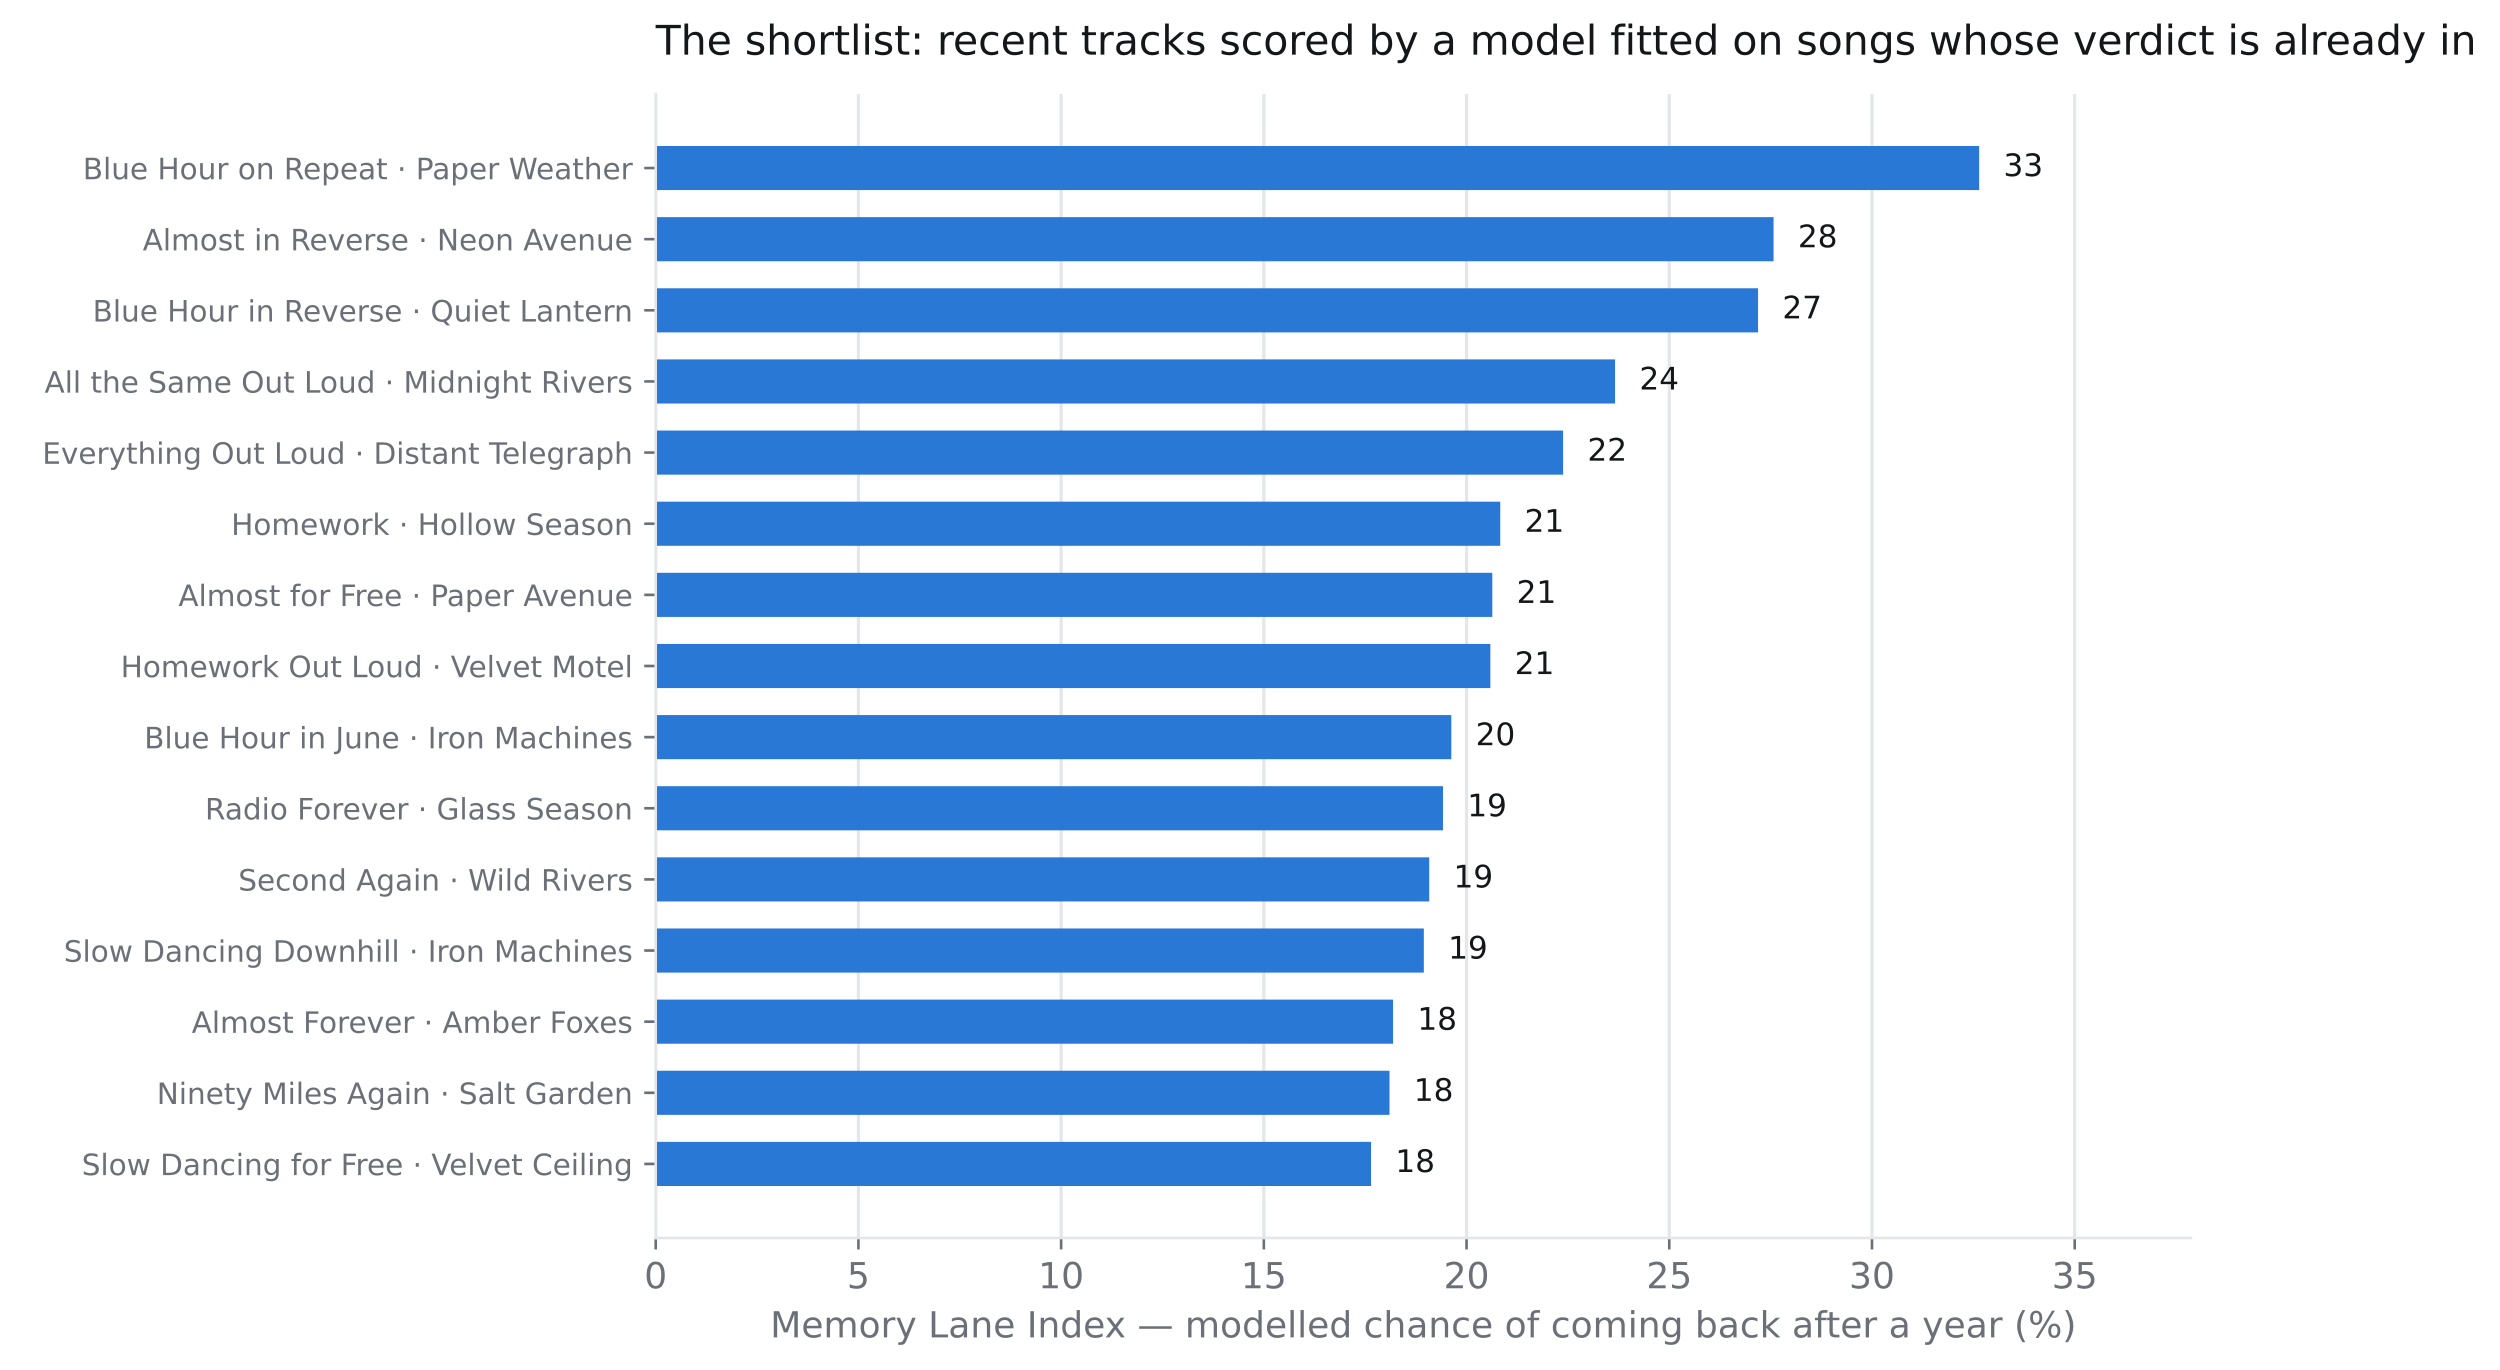
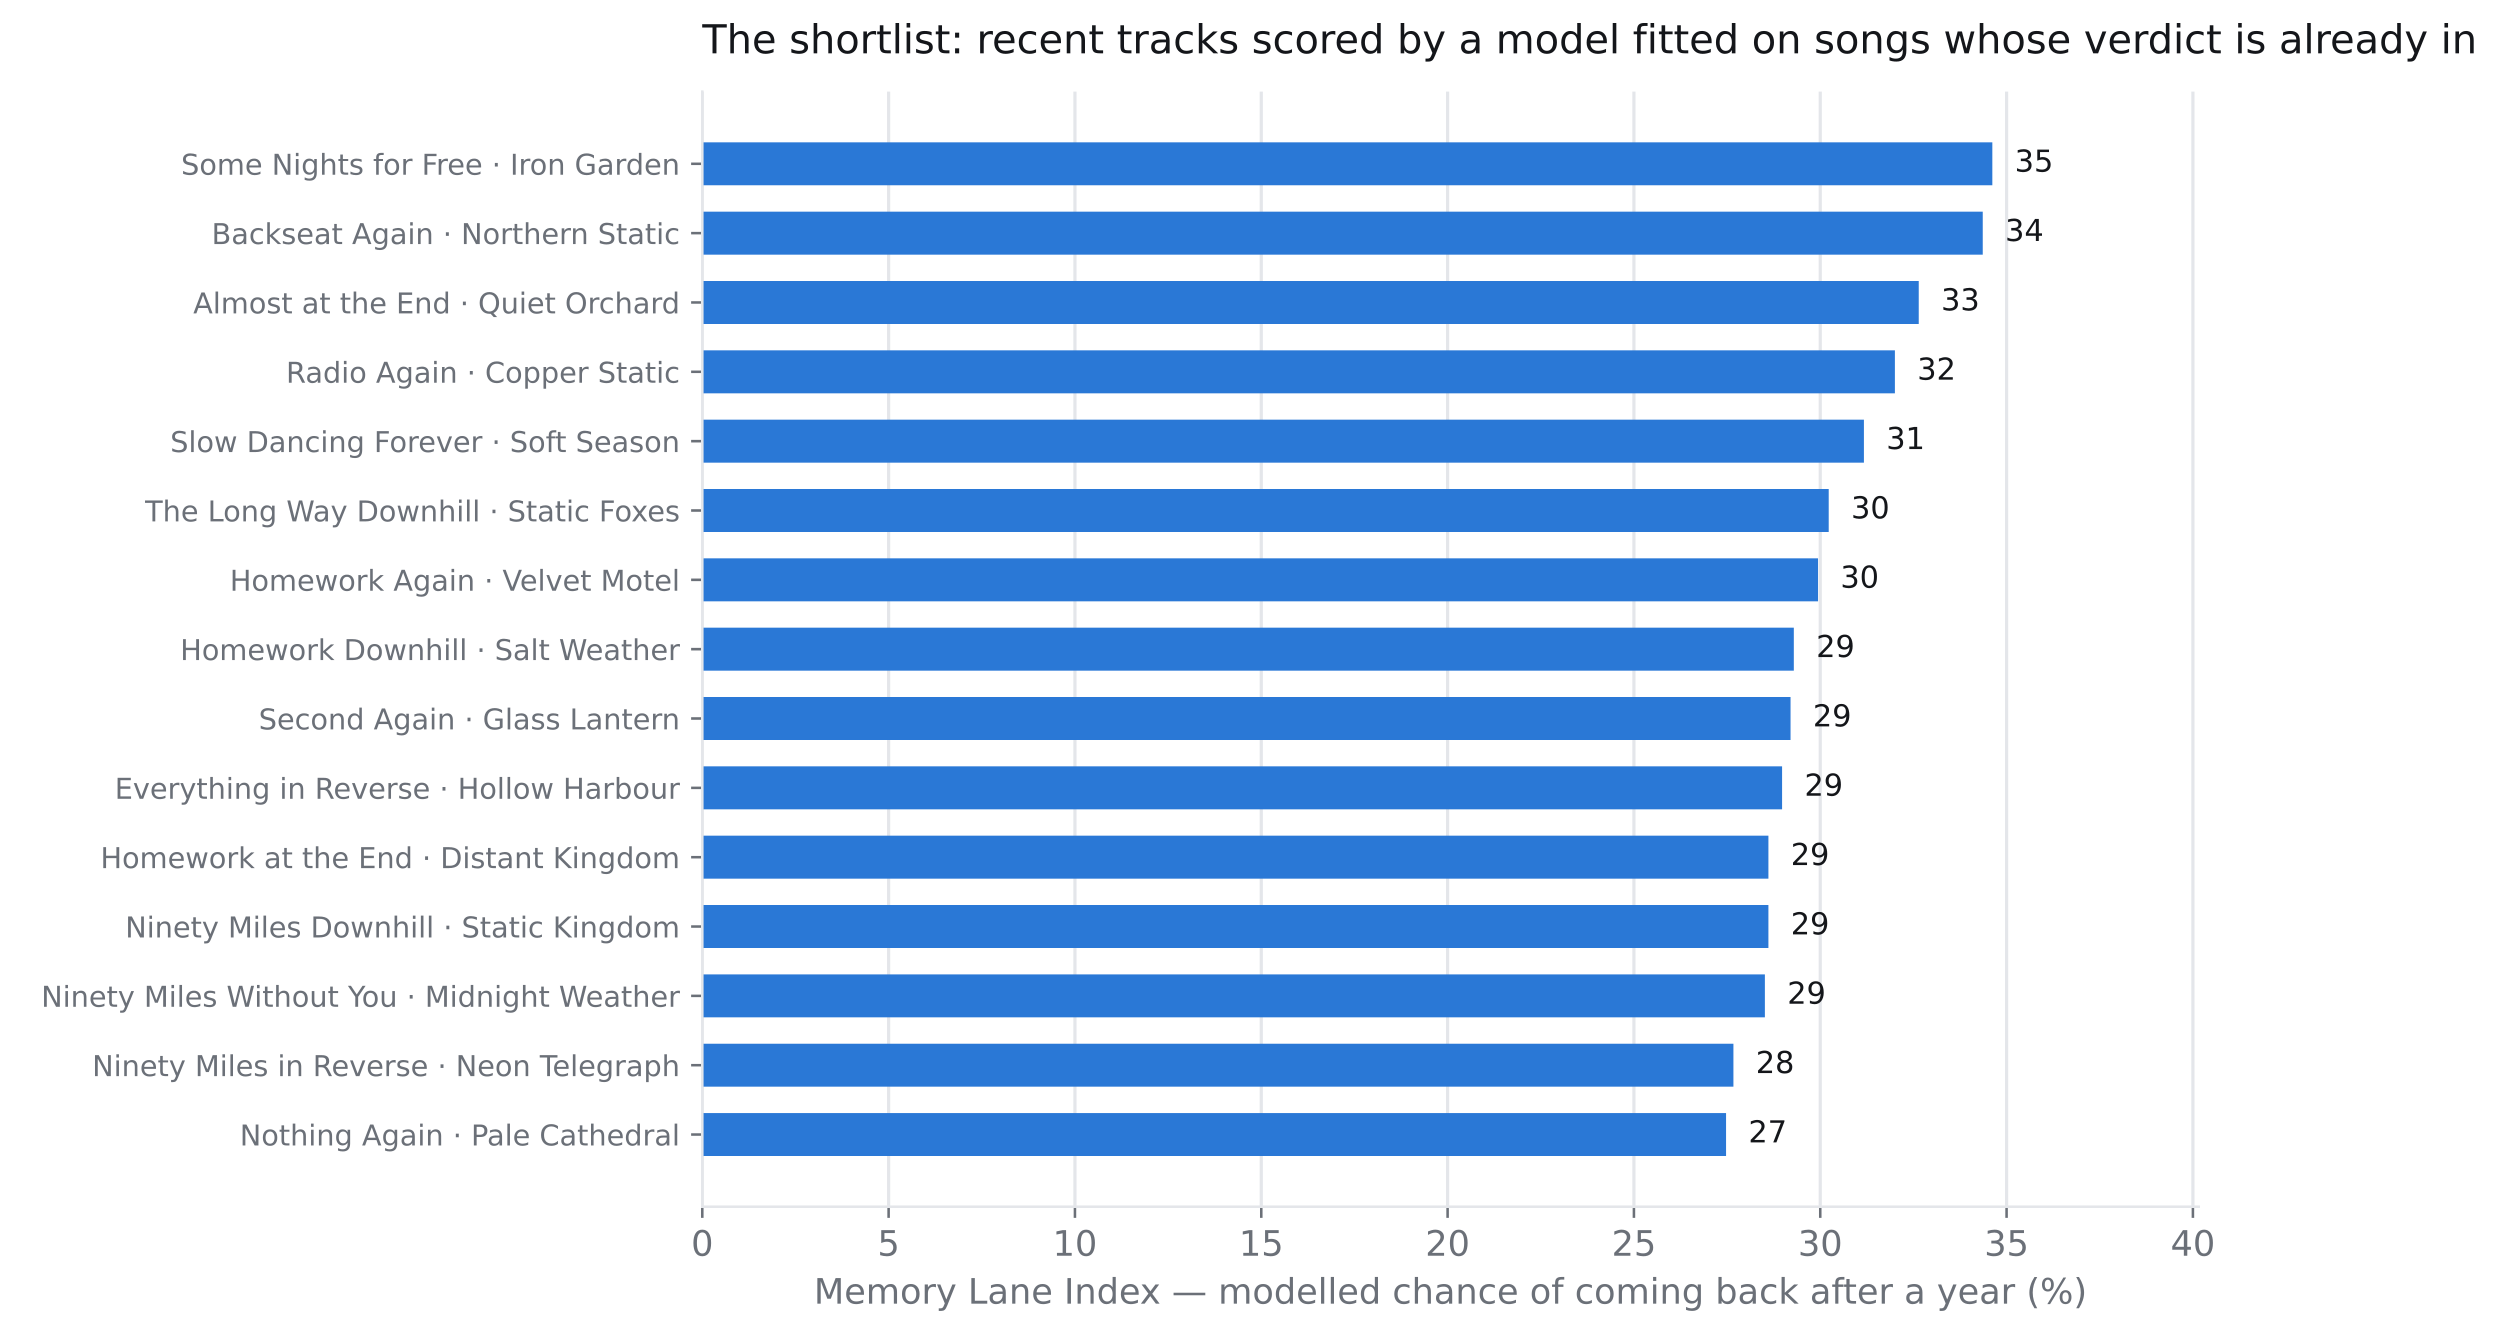
- <svg xmlns="http://www.w3.org/2000/svg" xmlns:xlink="http://www.w3.org/1999/xlink" width="763.274pt" height="418.171pt" viewBox="0 0 763.274 418.171" version="1.1">
+ <svg xmlns="http://www.w3.org/2000/svg" xmlns:xlink="http://www.w3.org/1999/xlink" width="783.053pt" height="418.171pt" viewBox="0 0 783.053 418.171" version="1.1">
  <defs>
    <style type="text/css">*{stroke-linejoin: round; stroke-linecap: butt}</style>
  </defs>
  <g id="figure_1">
    <g id="patch_1">
-       <path d="M -0 418.171  L 763.274 418.171  L 763.274 0  L -0 0  L -0 418.171  z " style="fill: none" />
+       <path d="M 0 418.171  L 783.053 418.171  L 783.053 0  L 0 0  L 0 418.171  z " style="fill: none" />
    </g>
    <g id="axes_1">
      <g id="patch_2">
-         <path d="M 200.193 377.97  L 668.913 377.97  L 668.913 28.698  L 200.193 28.698  L 200.193 377.97  z " style="fill: none" />
+         <path d="M 219.972 377.97  L 688.692 377.97  L 688.692 28.698  L 219.972 28.698  L 219.972 377.97  z " style="fill: none" />
      </g>
      <g id="matplotlib.axis_1">
        <g id="xtick_1">
          <g id="line2d_1">
-             <path d="M 200.193 377.97  L 200.193 28.698  " clip-path="url(#pf7861ba5e3)" style="fill: none; stroke: #e4e6ea; stroke-linecap: square" />
+             <path d="M 219.972 377.97  L 219.972 28.698  " clip-path="url(#pb8710b0462)" style="fill: none; stroke: #e4e6ea; stroke-linecap: square" />
          </g>
          <g id="line2d_2">
            <defs>
              <path id="m1d3ef57451" d="M 0 0  L 0 3.5  " style="stroke: #6b7078; stroke-width: 0.8" />
            </defs>
            <g>
-               <use xlink:href="#m1d3ef57451" x="200.193" y="377.97" style="fill: #6b7078; stroke: #6b7078; stroke-width: 0.8" />
+               <use xlink:href="#m1d3ef57451" x="219.972" y="377.97" style="fill: #6b7078; stroke: #6b7078; stroke-width: 0.8" />
            </g>
          </g>
          <g id="text_1">
-             <text style="font-size: 11px; font-family: 'DejaVu Sans'; text-anchor: middle; fill: #6b7078" x="200.193" y="393.327" transform="rotate(-0 200.1934 393.3275)">0</text>
+             <text style="font-size: 11px; font-family: 'DejaVu Sans'; text-anchor: middle; fill: #6b7078" x="219.972" y="393.327" transform="rotate(-0 219.9723 393.3275)">0</text>
          </g>
        </g>
        <g id="xtick_2">
          <g id="line2d_3">
-             <path d="M 262.083 377.97  L 262.083 28.698  " clip-path="url(#pf7861ba5e3)" style="fill: none; stroke: #e4e6ea; stroke-linecap: square" />
+             <path d="M 278.334 377.97  L 278.334 28.698  " clip-path="url(#pb8710b0462)" style="fill: none; stroke: #e4e6ea; stroke-linecap: square" />
          </g>
          <g id="line2d_4">
            <g>
-               <use xlink:href="#m1d3ef57451" x="262.083" y="377.97" style="fill: #6b7078; stroke: #6b7078; stroke-width: 0.8" />
+               <use xlink:href="#m1d3ef57451" x="278.334" y="377.97" style="fill: #6b7078; stroke: #6b7078; stroke-width: 0.8" />
            </g>
          </g>
          <g id="text_2">
-             <text style="font-size: 11px; font-family: 'DejaVu Sans'; text-anchor: middle; fill: #6b7078" x="262.083" y="393.327" transform="rotate(-0 262.0833 393.3275)">5</text>
+             <text style="font-size: 11px; font-family: 'DejaVu Sans'; text-anchor: middle; fill: #6b7078" x="278.334" y="393.327" transform="rotate(-0 278.3339 393.3275)">5</text>
          </g>
        </g>
        <g id="xtick_3">
          <g id="line2d_5">
-             <path d="M 323.973 377.97  L 323.973 28.698  " clip-path="url(#pf7861ba5e3)" style="fill: none; stroke: #e4e6ea; stroke-linecap: square" />
+             <path d="M 336.696 377.97  L 336.696 28.698  " clip-path="url(#pb8710b0462)" style="fill: none; stroke: #e4e6ea; stroke-linecap: square" />
          </g>
          <g id="line2d_6">
            <g>
-               <use xlink:href="#m1d3ef57451" x="323.973" y="377.97" style="fill: #6b7078; stroke: #6b7078; stroke-width: 0.8" />
+               <use xlink:href="#m1d3ef57451" x="336.696" y="377.97" style="fill: #6b7078; stroke: #6b7078; stroke-width: 0.8" />
            </g>
          </g>
          <g id="text_3">
-             <text style="font-size: 11px; font-family: 'DejaVu Sans'; text-anchor: middle; fill: #6b7078" x="323.973" y="393.327" transform="rotate(-0 323.9731 393.3275)">10</text>
+             <text style="font-size: 11px; font-family: 'DejaVu Sans'; text-anchor: middle; fill: #6b7078" x="336.696" y="393.327" transform="rotate(-0 336.6955 393.3275)">10</text>
          </g>
        </g>
        <g id="xtick_4">
          <g id="line2d_7">
-             <path d="M 385.863 377.97  L 385.863 28.698  " clip-path="url(#pf7861ba5e3)" style="fill: none; stroke: #e4e6ea; stroke-linecap: square" />
+             <path d="M 395.057 377.97  L 395.057 28.698  " clip-path="url(#pb8710b0462)" style="fill: none; stroke: #e4e6ea; stroke-linecap: square" />
          </g>
          <g id="line2d_8">
            <g>
-               <use xlink:href="#m1d3ef57451" x="385.863" y="377.97" style="fill: #6b7078; stroke: #6b7078; stroke-width: 0.8" />
+               <use xlink:href="#m1d3ef57451" x="395.057" y="377.97" style="fill: #6b7078; stroke: #6b7078; stroke-width: 0.8" />
            </g>
          </g>
          <g id="text_4">
-             <text style="font-size: 11px; font-family: 'DejaVu Sans'; text-anchor: middle; fill: #6b7078" x="385.863" y="393.327" transform="rotate(-0 385.8629 393.3275)">15</text>
+             <text style="font-size: 11px; font-family: 'DejaVu Sans'; text-anchor: middle; fill: #6b7078" x="395.057" y="393.327" transform="rotate(-0 395.0571 393.3275)">15</text>
          </g>
        </g>
        <g id="xtick_5">
          <g id="line2d_9">
-             <path d="M 447.753 377.97  L 447.753 28.698  " clip-path="url(#pf7861ba5e3)" style="fill: none; stroke: #e4e6ea; stroke-linecap: square" />
+             <path d="M 453.419 377.97  L 453.419 28.698  " clip-path="url(#pb8710b0462)" style="fill: none; stroke: #e4e6ea; stroke-linecap: square" />
          </g>
          <g id="line2d_10">
            <g>
-               <use xlink:href="#m1d3ef57451" x="447.753" y="377.97" style="fill: #6b7078; stroke: #6b7078; stroke-width: 0.8" />
+               <use xlink:href="#m1d3ef57451" x="453.419" y="377.97" style="fill: #6b7078; stroke: #6b7078; stroke-width: 0.8" />
            </g>
          </g>
          <g id="text_5">
-             <text style="font-size: 11px; font-family: 'DejaVu Sans'; text-anchor: middle; fill: #6b7078" x="447.753" y="393.327" transform="rotate(-0 447.7527 393.3275)">20</text>
+             <text style="font-size: 11px; font-family: 'DejaVu Sans'; text-anchor: middle; fill: #6b7078" x="453.419" y="393.327" transform="rotate(-0 453.4187 393.3275)">20</text>
          </g>
        </g>
        <g id="xtick_6">
          <g id="line2d_11">
-             <path d="M 509.643 377.97  L 509.643 28.698  " clip-path="url(#pf7861ba5e3)" style="fill: none; stroke: #e4e6ea; stroke-linecap: square" />
+             <path d="M 511.78 377.97  L 511.78 28.698  " clip-path="url(#pb8710b0462)" style="fill: none; stroke: #e4e6ea; stroke-linecap: square" />
          </g>
          <g id="line2d_12">
            <g>
-               <use xlink:href="#m1d3ef57451" x="509.643" y="377.97" style="fill: #6b7078; stroke: #6b7078; stroke-width: 0.8" />
+               <use xlink:href="#m1d3ef57451" x="511.78" y="377.97" style="fill: #6b7078; stroke: #6b7078; stroke-width: 0.8" />
            </g>
          </g>
          <g id="text_6">
-             <text style="font-size: 11px; font-family: 'DejaVu Sans'; text-anchor: middle; fill: #6b7078" x="509.643" y="393.327" transform="rotate(-0 509.6426 393.3275)">25</text>
+             <text style="font-size: 11px; font-family: 'DejaVu Sans'; text-anchor: middle; fill: #6b7078" x="511.78" y="393.327" transform="rotate(-0 511.7803 393.3275)">25</text>
          </g>
        </g>
        <g id="xtick_7">
          <g id="line2d_13">
-             <path d="M 571.532 377.97  L 571.532 28.698  " clip-path="url(#pf7861ba5e3)" style="fill: none; stroke: #e4e6ea; stroke-linecap: square" />
+             <path d="M 570.142 377.97  L 570.142 28.698  " clip-path="url(#pb8710b0462)" style="fill: none; stroke: #e4e6ea; stroke-linecap: square" />
          </g>
          <g id="line2d_14">
            <g>
-               <use xlink:href="#m1d3ef57451" x="571.532" y="377.97" style="fill: #6b7078; stroke: #6b7078; stroke-width: 0.8" />
+               <use xlink:href="#m1d3ef57451" x="570.142" y="377.97" style="fill: #6b7078; stroke: #6b7078; stroke-width: 0.8" />
            </g>
          </g>
          <g id="text_7">
-             <text style="font-size: 11px; font-family: 'DejaVu Sans'; text-anchor: middle; fill: #6b7078" x="571.532" y="393.327" transform="rotate(-0 571.5324 393.3275)">30</text>
+             <text style="font-size: 11px; font-family: 'DejaVu Sans'; text-anchor: middle; fill: #6b7078" x="570.142" y="393.327" transform="rotate(-0 570.1419 393.3275)">30</text>
          </g>
        </g>
        <g id="xtick_8">
          <g id="line2d_15">
-             <path d="M 633.422 377.97  L 633.422 28.698  " clip-path="url(#pf7861ba5e3)" style="fill: none; stroke: #e4e6ea; stroke-linecap: square" />
+             <path d="M 628.504 377.97  L 628.504 28.698  " clip-path="url(#pb8710b0462)" style="fill: none; stroke: #e4e6ea; stroke-linecap: square" />
          </g>
          <g id="line2d_16">
            <g>
-               <use xlink:href="#m1d3ef57451" x="633.422" y="377.97" style="fill: #6b7078; stroke: #6b7078; stroke-width: 0.8" />
+               <use xlink:href="#m1d3ef57451" x="628.504" y="377.97" style="fill: #6b7078; stroke: #6b7078; stroke-width: 0.8" />
            </g>
          </g>
          <g id="text_8">
-             <text style="font-size: 11px; font-family: 'DejaVu Sans'; text-anchor: middle; fill: #6b7078" x="633.422" y="393.327" transform="rotate(-0 633.4222 393.3275)">35</text>
-           </g>
-         </g>
-         <g id="text_9">
-           <text style="font-size: 11px; font-family: 'DejaVu Sans'; text-anchor: middle; fill: #6b7078" x="434.553" y="408.328" transform="rotate(-0 434.5534 408.3283)">Memory Lane Index — modelled chance of coming back after a year (%)</text>
+             <text style="font-size: 11px; font-family: 'DejaVu Sans'; text-anchor: middle; fill: #6b7078" x="628.504" y="393.327" transform="rotate(-0 628.5035 393.3275)">35</text>
+           </g>
+         </g>
+         <g id="xtick_9">
+           <g id="line2d_17">
+             <path d="M 686.865 377.97  L 686.865 28.698  " clip-path="url(#pb8710b0462)" style="fill: none; stroke: #e4e6ea; stroke-linecap: square" />
+           </g>
+           <g id="line2d_18">
+             <g>
+               <use xlink:href="#m1d3ef57451" x="686.865" y="377.97" style="fill: #6b7078; stroke: #6b7078; stroke-width: 0.8" />
+             </g>
+           </g>
+           <g id="text_9">
+             <text style="font-size: 11px; font-family: 'DejaVu Sans'; text-anchor: middle; fill: #6b7078" x="686.865" y="393.327" transform="rotate(-0 686.8651 393.3275)">40</text>
+           </g>
+         </g>
+         <g id="text_10">
+           <text style="font-size: 11px; font-family: 'DejaVu Sans'; text-anchor: middle; fill: #6b7078" x="454.332" y="408.328" transform="rotate(-0 454.3323 408.3283)">Memory Lane Index — modelled chance of coming back after a year (%)</text>
        </g>
      </g>
      <g id="matplotlib.axis_2">
        <g id="ytick_1">
-           <g id="line2d_17">
+           <g id="line2d_19">
            <defs>
              <path id="md67586d767" d="M 0 0  L -3.5 0  " style="stroke: #6b7078; stroke-width: 0.8" />
            </defs>
            <g>
-               <use xlink:href="#md67586d767" x="200.193" y="355.361" style="fill: #6b7078; stroke: #6b7078; stroke-width: 0.8" />
-             </g>
-           </g>
-           <g id="text_10">
-             <text style="font-size: 9px; font-family: 'DejaVu Sans'; text-anchor: end; fill: #6b7078" x="193.193" y="358.781" transform="rotate(-0 193.1934 358.7807)">Slow Dancing for Free  ·  Velvet Ceiling</text>
+               <use xlink:href="#md67586d767" x="219.972" y="355.361" style="fill: #6b7078; stroke: #6b7078; stroke-width: 0.8" />
+             </g>
+           </g>
+           <g id="text_11">
+             <text style="font-size: 9px; font-family: 'DejaVu Sans'; text-anchor: end; fill: #6b7078" x="212.972" y="358.781" transform="rotate(-0 212.9723 358.7807)">Nothing Again  ·  Pale Cathedral</text>
          </g>
        </g>
        <g id="ytick_2">
-           <g id="line2d_18">
-             <g>
-               <use xlink:href="#md67586d767" x="200.193" y="333.643" style="fill: #6b7078; stroke: #6b7078; stroke-width: 0.8" />
-             </g>
-           </g>
-           <g id="text_11">
-             <text style="font-size: 9px; font-family: 'DejaVu Sans'; text-anchor: end; fill: #6b7078" x="193.193" y="337.063" transform="rotate(-0 193.1934 337.0625)">Ninety Miles Again  ·  Salt Garden</text>
+           <g id="line2d_20">
+             <g>
+               <use xlink:href="#md67586d767" x="219.972" y="333.643" style="fill: #6b7078; stroke: #6b7078; stroke-width: 0.8" />
+             </g>
+           </g>
+           <g id="text_12">
+             <text style="font-size: 9px; font-family: 'DejaVu Sans'; text-anchor: end; fill: #6b7078" x="212.972" y="337.063" transform="rotate(-0 212.9723 337.0625)">Ninety Miles in Reverse  ·  Neon Telegraph</text>
          </g>
        </g>
        <g id="ytick_3">
-           <g id="line2d_19">
-             <g>
-               <use xlink:href="#md67586d767" x="200.193" y="311.925" style="fill: #6b7078; stroke: #6b7078; stroke-width: 0.8" />
-             </g>
-           </g>
-           <g id="text_12">
-             <text style="font-size: 9px; font-family: 'DejaVu Sans'; text-anchor: end; fill: #6b7078" x="193.193" y="315.344" transform="rotate(-0 193.1934 315.3443)">Almost Forever  ·  Amber Foxes</text>
+           <g id="line2d_21">
+             <g>
+               <use xlink:href="#md67586d767" x="219.972" y="311.925" style="fill: #6b7078; stroke: #6b7078; stroke-width: 0.8" />
+             </g>
+           </g>
+           <g id="text_13">
+             <text style="font-size: 9px; font-family: 'DejaVu Sans'; text-anchor: end; fill: #6b7078" x="212.972" y="315.344" transform="rotate(-0 212.9723 315.3443)">Ninety Miles Without You  ·  Midnight Weather</text>
          </g>
        </g>
        <g id="ytick_4">
-           <g id="line2d_20">
-             <g>
-               <use xlink:href="#md67586d767" x="200.193" y="290.207" style="fill: #6b7078; stroke: #6b7078; stroke-width: 0.8" />
-             </g>
-           </g>
-           <g id="text_13">
-             <text style="font-size: 9px; font-family: 'DejaVu Sans'; text-anchor: end; fill: #6b7078" x="193.193" y="293.626" transform="rotate(-0 193.1934 293.6261)">Slow Dancing Downhill  ·  Iron Machines</text>
+           <g id="line2d_22">
+             <g>
+               <use xlink:href="#md67586d767" x="219.972" y="290.207" style="fill: #6b7078; stroke: #6b7078; stroke-width: 0.8" />
+             </g>
+           </g>
+           <g id="text_14">
+             <text style="font-size: 9px; font-family: 'DejaVu Sans'; text-anchor: end; fill: #6b7078" x="212.972" y="293.626" transform="rotate(-0 212.9723 293.6261)">Ninety Miles Downhill  ·  Static Kingdom</text>
          </g>
        </g>
        <g id="ytick_5">
-           <g id="line2d_21">
-             <g>
-               <use xlink:href="#md67586d767" x="200.193" y="268.489" style="fill: #6b7078; stroke: #6b7078; stroke-width: 0.8" />
-             </g>
-           </g>
-           <g id="text_14">
-             <text style="font-size: 9px; font-family: 'DejaVu Sans'; text-anchor: end; fill: #6b7078" x="193.193" y="271.908" transform="rotate(-0 193.1934 271.9079)">Second Again  ·  Wild Rivers</text>
+           <g id="line2d_23">
+             <g>
+               <use xlink:href="#md67586d767" x="219.972" y="268.489" style="fill: #6b7078; stroke: #6b7078; stroke-width: 0.8" />
+             </g>
+           </g>
+           <g id="text_15">
+             <text style="font-size: 9px; font-family: 'DejaVu Sans'; text-anchor: end; fill: #6b7078" x="212.972" y="271.908" transform="rotate(-0 212.9723 271.9079)">Homework at the End  ·  Distant Kingdom</text>
          </g>
        </g>
        <g id="ytick_6">
-           <g id="line2d_22">
-             <g>
-               <use xlink:href="#md67586d767" x="200.193" y="246.77" style="fill: #6b7078; stroke: #6b7078; stroke-width: 0.8" />
-             </g>
-           </g>
-           <g id="text_15">
-             <text style="font-size: 9px; font-family: 'DejaVu Sans'; text-anchor: end; fill: #6b7078" x="193.193" y="250.19" transform="rotate(-0 193.1934 250.1897)">Radio Forever  ·  Glass Season</text>
+           <g id="line2d_24">
+             <g>
+               <use xlink:href="#md67586d767" x="219.972" y="246.77" style="fill: #6b7078; stroke: #6b7078; stroke-width: 0.8" />
+             </g>
+           </g>
+           <g id="text_16">
+             <text style="font-size: 9px; font-family: 'DejaVu Sans'; text-anchor: end; fill: #6b7078" x="212.972" y="250.19" transform="rotate(-0 212.9723 250.1897)">Everything in Reverse  ·  Hollow Harbour</text>
          </g>
        </g>
        <g id="ytick_7">
-           <g id="line2d_23">
-             <g>
-               <use xlink:href="#md67586d767" x="200.193" y="225.052" style="fill: #6b7078; stroke: #6b7078; stroke-width: 0.8" />
-             </g>
-           </g>
-           <g id="text_16">
-             <text style="font-size: 9px; font-family: 'DejaVu Sans'; text-anchor: end; fill: #6b7078" x="193.193" y="228.472" transform="rotate(-0 193.1934 228.4715)">Blue Hour in June  ·  Iron Machines</text>
+           <g id="line2d_25">
+             <g>
+               <use xlink:href="#md67586d767" x="219.972" y="225.052" style="fill: #6b7078; stroke: #6b7078; stroke-width: 0.8" />
+             </g>
+           </g>
+           <g id="text_17">
+             <text style="font-size: 9px; font-family: 'DejaVu Sans'; text-anchor: end; fill: #6b7078" x="212.972" y="228.472" transform="rotate(-0 212.9723 228.4715)">Second Again  ·  Glass Lantern</text>
          </g>
        </g>
        <g id="ytick_8">
-           <g id="line2d_24">
-             <g>
-               <use xlink:href="#md67586d767" x="200.193" y="203.334" style="fill: #6b7078; stroke: #6b7078; stroke-width: 0.8" />
-             </g>
-           </g>
-           <g id="text_17">
-             <text style="font-size: 9px; font-family: 'DejaVu Sans'; text-anchor: end; fill: #6b7078" x="193.193" y="206.753" transform="rotate(-0 193.1934 206.7533)">Homework Out Loud  ·  Velvet Motel</text>
+           <g id="line2d_26">
+             <g>
+               <use xlink:href="#md67586d767" x="219.972" y="203.334" style="fill: #6b7078; stroke: #6b7078; stroke-width: 0.8" />
+             </g>
+           </g>
+           <g id="text_18">
+             <text style="font-size: 9px; font-family: 'DejaVu Sans'; text-anchor: end; fill: #6b7078" x="212.972" y="206.753" transform="rotate(-0 212.9723 206.7533)">Homework Downhill  ·  Salt Weather</text>
          </g>
        </g>
        <g id="ytick_9">
-           <g id="line2d_25">
-             <g>
-               <use xlink:href="#md67586d767" x="200.193" y="181.616" style="fill: #6b7078; stroke: #6b7078; stroke-width: 0.8" />
-             </g>
-           </g>
-           <g id="text_18">
-             <text style="font-size: 9px; font-family: 'DejaVu Sans'; text-anchor: end; fill: #6b7078" x="193.193" y="185.035" transform="rotate(-0 193.1934 185.0351)">Almost for Free  ·  Paper Avenue</text>
+           <g id="line2d_27">
+             <g>
+               <use xlink:href="#md67586d767" x="219.972" y="181.616" style="fill: #6b7078; stroke: #6b7078; stroke-width: 0.8" />
+             </g>
+           </g>
+           <g id="text_19">
+             <text style="font-size: 9px; font-family: 'DejaVu Sans'; text-anchor: end; fill: #6b7078" x="212.972" y="185.035" transform="rotate(-0 212.9723 185.0351)">Homework Again  ·  Velvet Motel</text>
          </g>
        </g>
        <g id="ytick_10">
-           <g id="line2d_26">
-             <g>
-               <use xlink:href="#md67586d767" x="200.193" y="159.898" style="fill: #6b7078; stroke: #6b7078; stroke-width: 0.8" />
-             </g>
-           </g>
-           <g id="text_19">
-             <text style="font-size: 9px; font-family: 'DejaVu Sans'; text-anchor: end; fill: #6b7078" x="193.193" y="163.317" transform="rotate(-0 193.1934 163.317)">Homework  ·  Hollow Season</text>
+           <g id="line2d_28">
+             <g>
+               <use xlink:href="#md67586d767" x="219.972" y="159.898" style="fill: #6b7078; stroke: #6b7078; stroke-width: 0.8" />
+             </g>
+           </g>
+           <g id="text_20">
+             <text style="font-size: 9px; font-family: 'DejaVu Sans'; text-anchor: end; fill: #6b7078" x="212.972" y="163.317" transform="rotate(-0 212.9723 163.317)">The Long Way Downhill  ·  Static Foxes</text>
          </g>
        </g>
        <g id="ytick_11">
-           <g id="line2d_27">
-             <g>
-               <use xlink:href="#md67586d767" x="200.193" y="138.179" style="fill: #6b7078; stroke: #6b7078; stroke-width: 0.8" />
-             </g>
-           </g>
-           <g id="text_20">
-             <text style="font-size: 9px; font-family: 'DejaVu Sans'; text-anchor: end; fill: #6b7078" x="193.193" y="141.599" transform="rotate(-0 193.1934 141.5988)">Everything Out Loud  ·  Distant Telegraph</text>
+           <g id="line2d_29">
+             <g>
+               <use xlink:href="#md67586d767" x="219.972" y="138.179" style="fill: #6b7078; stroke: #6b7078; stroke-width: 0.8" />
+             </g>
+           </g>
+           <g id="text_21">
+             <text style="font-size: 9px; font-family: 'DejaVu Sans'; text-anchor: end; fill: #6b7078" x="212.972" y="141.599" transform="rotate(-0 212.9723 141.5988)">Slow Dancing Forever  ·  Soft Season</text>
          </g>
        </g>
        <g id="ytick_12">
-           <g id="line2d_28">
-             <g>
-               <use xlink:href="#md67586d767" x="200.193" y="116.461" style="fill: #6b7078; stroke: #6b7078; stroke-width: 0.8" />
-             </g>
-           </g>
-           <g id="text_21">
-             <text style="font-size: 9px; font-family: 'DejaVu Sans'; text-anchor: end; fill: #6b7078" x="193.193" y="119.881" transform="rotate(-0 193.1934 119.8806)">All the Same Out Loud  ·  Midnight Rivers</text>
+           <g id="line2d_30">
+             <g>
+               <use xlink:href="#md67586d767" x="219.972" y="116.461" style="fill: #6b7078; stroke: #6b7078; stroke-width: 0.8" />
+             </g>
+           </g>
+           <g id="text_22">
+             <text style="font-size: 9px; font-family: 'DejaVu Sans'; text-anchor: end; fill: #6b7078" x="212.972" y="119.881" transform="rotate(-0 212.9723 119.8806)">Radio Again  ·  Copper Static</text>
          </g>
        </g>
        <g id="ytick_13">
-           <g id="line2d_29">
-             <g>
-               <use xlink:href="#md67586d767" x="200.193" y="94.743" style="fill: #6b7078; stroke: #6b7078; stroke-width: 0.8" />
-             </g>
-           </g>
-           <g id="text_22">
-             <text style="font-size: 9px; font-family: 'DejaVu Sans'; text-anchor: end; fill: #6b7078" x="193.193" y="98.162" transform="rotate(-0 193.1934 98.16237)">Blue Hour in Reverse  ·  Quiet Lantern</text>
+           <g id="line2d_31">
+             <g>
+               <use xlink:href="#md67586d767" x="219.972" y="94.743" style="fill: #6b7078; stroke: #6b7078; stroke-width: 0.8" />
+             </g>
+           </g>
+           <g id="text_23">
+             <text style="font-size: 9px; font-family: 'DejaVu Sans'; text-anchor: end; fill: #6b7078" x="212.972" y="98.162" transform="rotate(-0 212.9723 98.16237)">Almost at the End  ·  Quiet Orchard</text>
          </g>
        </g>
        <g id="ytick_14">
-           <g id="line2d_30">
-             <g>
-               <use xlink:href="#md67586d767" x="200.193" y="73.025" style="fill: #6b7078; stroke: #6b7078; stroke-width: 0.8" />
-             </g>
-           </g>
-           <g id="text_23">
-             <text style="font-size: 9px; font-family: 'DejaVu Sans'; text-anchor: end; fill: #6b7078" x="193.193" y="76.444" transform="rotate(-0 193.1934 76.44418)">Almost in Reverse  ·  Neon Avenue</text>
+           <g id="line2d_32">
+             <g>
+               <use xlink:href="#md67586d767" x="219.972" y="73.025" style="fill: #6b7078; stroke: #6b7078; stroke-width: 0.8" />
+             </g>
+           </g>
+           <g id="text_24">
+             <text style="font-size: 9px; font-family: 'DejaVu Sans'; text-anchor: end; fill: #6b7078" x="212.972" y="76.444" transform="rotate(-0 212.9723 76.44418)">Backseat Again  ·  Northern Static</text>
          </g>
        </g>
        <g id="ytick_15">
-           <g id="line2d_31">
-             <g>
-               <use xlink:href="#md67586d767" x="200.193" y="51.307" style="fill: #6b7078; stroke: #6b7078; stroke-width: 0.8" />
-             </g>
-           </g>
-           <g id="text_24">
-             <text style="font-size: 9px; font-family: 'DejaVu Sans'; text-anchor: end; fill: #6b7078" x="193.193" y="54.726" transform="rotate(-0 193.1934 54.72598)">Blue Hour on Repeat  ·  Paper Weather</text>
+           <g id="line2d_33">
+             <g>
+               <use xlink:href="#md67586d767" x="219.972" y="51.307" style="fill: #6b7078; stroke: #6b7078; stroke-width: 0.8" />
+             </g>
+           </g>
+           <g id="text_25">
+             <text style="font-size: 9px; font-family: 'DejaVu Sans'; text-anchor: end; fill: #6b7078" x="212.972" y="54.726" transform="rotate(-0 212.9723 54.72598)">Some Nights for Free  ·  Iron Garden</text>
          </g>
        </g>
      </g>
      <g id="patch_3">
-         <path d="M 200.193 362.094  L 418.596 362.094  L 418.596 348.629  L 200.193 348.629  z " clip-path="url(#pf7861ba5e3)" style="fill: #2a78d6" />
+         <path d="M 219.972 362.094  L 540.638 362.094  L 540.638 348.629  L 219.972 348.629  z " clip-path="url(#pb8710b0462)" style="fill: #2a78d6" />
      </g>
      <g id="patch_4">
-         <path d="M 200.193 340.376  L 424.226 340.376  L 424.226 326.911  L 200.193 326.911  z " clip-path="url(#pf7861ba5e3)" style="fill: #2a78d6" />
+         <path d="M 219.972 340.376  L 542.943 340.376  L 542.943 326.911  L 219.972 326.911  z " clip-path="url(#pb8710b0462)" style="fill: #2a78d6" />
      </g>
      <g id="patch_5">
-         <path d="M 200.193 318.658  L 425.317 318.658  L 425.317 305.192  L 200.193 305.192  z " clip-path="url(#pf7861ba5e3)" style="fill: #2a78d6" />
+         <path d="M 219.972 318.658  L 552.799 318.658  L 552.799 305.192  L 219.972 305.192  z " clip-path="url(#pb8710b0462)" style="fill: #2a78d6" />
      </g>
      <g id="patch_6">
-         <path d="M 200.193 296.939  L 434.71 296.939  L 434.71 283.474  L 200.193 283.474  z " clip-path="url(#pf7861ba5e3)" style="fill: #2a78d6" />
+         <path d="M 219.972 296.939  L 553.904 296.939  L 553.904 283.474  L 219.972 283.474  z " clip-path="url(#pb8710b0462)" style="fill: #2a78d6" />
      </g>
      <g id="patch_7">
-         <path d="M 200.193 275.221  L 436.352 275.221  L 436.352 261.756  L 200.193 261.756  z " clip-path="url(#pf7861ba5e3)" style="fill: #2a78d6" />
+         <path d="M 219.972 275.221  L 553.905 275.221  L 553.905 261.756  L 219.972 261.756  z " clip-path="url(#pb8710b0462)" style="fill: #2a78d6" />
      </g>
      <g id="patch_8">
-         <path d="M 200.193 253.503  L 440.559 253.503  L 440.559 240.038  L 200.193 240.038  z " clip-path="url(#pf7861ba5e3)" style="fill: #2a78d6" />
+         <path d="M 219.972 253.503  L 558.186 253.503  L 558.186 240.038  L 219.972 240.038  z " clip-path="url(#pb8710b0462)" style="fill: #2a78d6" />
      </g>
      <g id="patch_9">
-         <path d="M 200.193 231.785  L 443.101 231.785  L 443.101 218.32  L 200.193 218.32  z " clip-path="url(#pf7861ba5e3)" style="fill: #2a78d6" />
+         <path d="M 219.972 231.785  L 560.837 231.785  L 560.837 218.32  L 219.972 218.32  z " clip-path="url(#pb8710b0462)" style="fill: #2a78d6" />
      </g>
      <g id="patch_10">
-         <path d="M 200.193 210.067  L 455.024 210.067  L 455.024 196.601  L 200.193 196.601  z " clip-path="url(#pf7861ba5e3)" style="fill: #2a78d6" />
+         <path d="M 219.972 210.067  L 561.863 210.067  L 561.863 196.601  L 219.972 196.601  z " clip-path="url(#pb8710b0462)" style="fill: #2a78d6" />
      </g>
      <g id="patch_11">
-         <path d="M 200.193 188.348  L 455.614 188.348  L 455.614 174.883  L 200.193 174.883  z " clip-path="url(#pf7861ba5e3)" style="fill: #2a78d6" />
+         <path d="M 219.972 188.348  L 569.45 188.348  L 569.45 174.883  L 219.972 174.883  z " clip-path="url(#pb8710b0462)" style="fill: #2a78d6" />
      </g>
      <g id="patch_12">
-         <path d="M 200.193 166.63  L 458.039 166.63  L 458.039 153.165  L 200.193 153.165  z " clip-path="url(#pf7861ba5e3)" style="fill: #2a78d6" />
+         <path d="M 219.972 166.63  L 572.792 166.63  L 572.792 153.165  L 219.972 153.165  z " clip-path="url(#pb8710b0462)" style="fill: #2a78d6" />
      </g>
      <g id="patch_13">
-         <path d="M 200.193 144.912  L 477.234 144.912  L 477.234 131.447  L 200.193 131.447  z " clip-path="url(#pf7861ba5e3)" style="fill: #2a78d6" />
+         <path d="M 219.972 144.912  L 583.818 144.912  L 583.818 131.447  L 219.972 131.447  z " clip-path="url(#pb8710b0462)" style="fill: #2a78d6" />
      </g>
      <g id="patch_14">
-         <path d="M 200.193 123.194  L 493.095 123.194  L 493.095 109.729  L 200.193 109.729  z " clip-path="url(#pf7861ba5e3)" style="fill: #2a78d6" />
+         <path d="M 219.972 123.194  L 593.522 123.194  L 593.522 109.729  L 219.972 109.729  z " clip-path="url(#pb8710b0462)" style="fill: #2a78d6" />
      </g>
      <g id="patch_15">
-         <path d="M 200.193 101.476  L 536.746 101.476  L 536.746 88.01  L 200.193 88.01  z " clip-path="url(#pf7861ba5e3)" style="fill: #2a78d6" />
+         <path d="M 219.972 101.476  L 600.991 101.476  L 600.991 88.01  L 219.972 88.01  z " clip-path="url(#pb8710b0462)" style="fill: #2a78d6" />
      </g>
      <g id="patch_16">
-         <path d="M 200.193 79.758  L 541.489 79.758  L 541.489 66.292  L 200.193 66.292  z " clip-path="url(#pf7861ba5e3)" style="fill: #2a78d6" />
+         <path d="M 219.972 79.758  L 621.038 79.758  L 621.038 66.292  L 219.972 66.292  z " clip-path="url(#pb8710b0462)" style="fill: #2a78d6" />
      </g>
      <g id="patch_17">
-         <path d="M 200.193 58.039  L 604.262 58.039  L 604.262 44.574  L 200.193 44.574  z " clip-path="url(#pf7861ba5e3)" style="fill: #2a78d6" />
+         <path d="M 219.972 58.039  L 624.041 58.039  L 624.041 44.574  L 219.972 44.574  z " clip-path="url(#pb8710b0462)" style="fill: #2a78d6" />
      </g>
      <g id="patch_18">
-         <path d="M 200.193 377.97  L 200.193 28.698  " style="fill: none; stroke: #e4e6ea; stroke-width: 0.8; stroke-linejoin: miter; stroke-linecap: square" />
+         <path d="M 219.972 377.97  L 219.972 28.698  " style="fill: none; stroke: #e4e6ea; stroke-width: 0.8; stroke-linejoin: miter; stroke-linecap: square" />
      </g>
      <g id="patch_19">
-         <path d="M 200.193 377.97  L 668.913 377.97  " style="fill: none; stroke: #e4e6ea; stroke-width: 0.8; stroke-linejoin: miter; stroke-linecap: square" />
-       </g>
-       <g id="text_25">
-         <text style="font-size: 9.5px; font-family: 'DejaVu Sans'; text-anchor: start; fill: #14161a" x="426.022" y="357.829" transform="rotate(-0 426.0224 357.8292)">18</text>
+         <path d="M 219.972 377.97  L 688.692 377.97  " style="fill: none; stroke: #e4e6ea; stroke-width: 0.8; stroke-linejoin: miter; stroke-linecap: square" />
      </g>
      <g id="text_26">
-         <text style="font-size: 9.5px; font-family: 'DejaVu Sans'; text-anchor: start; fill: #14161a" x="431.653" y="336.111" transform="rotate(-0 431.6525 336.111)">18</text>
+         <text style="font-size: 9.5px; font-family: 'DejaVu Sans'; text-anchor: start; fill: #14161a" x="547.641" y="357.829" transform="rotate(-0 547.6411 357.8292)">27</text>
      </g>
      <g id="text_27">
-         <text style="font-size: 9.5px; font-family: 'DejaVu Sans'; text-anchor: start; fill: #14161a" x="432.744" y="314.393" transform="rotate(-0 432.7439 314.3928)">18</text>
+         <text style="font-size: 9.5px; font-family: 'DejaVu Sans'; text-anchor: start; fill: #14161a" x="549.946" y="336.111" transform="rotate(-0 549.9461 336.111)">28</text>
      </g>
      <g id="text_28">
-         <text style="font-size: 9.5px; font-family: 'DejaVu Sans'; text-anchor: start; fill: #14161a" x="442.136" y="292.675" transform="rotate(-0 442.1364 292.6746)">19</text>
+         <text style="font-size: 9.5px; font-family: 'DejaVu Sans'; text-anchor: start; fill: #14161a" x="559.803" y="314.393" transform="rotate(-0 559.8027 314.3928)">29</text>
      </g>
      <g id="text_29">
-         <text style="font-size: 9.5px; font-family: 'DejaVu Sans'; text-anchor: start; fill: #14161a" x="443.778" y="270.956" transform="rotate(-0 443.7784 270.9564)">19</text>
+         <text style="font-size: 9.5px; font-family: 'DejaVu Sans'; text-anchor: start; fill: #14161a" x="560.907" y="292.675" transform="rotate(-0 560.907 292.6746)">29</text>
      </g>
      <g id="text_30">
-         <text style="font-size: 9.5px; font-family: 'DejaVu Sans'; text-anchor: start; fill: #14161a" x="447.986" y="249.238" transform="rotate(-0 447.9857 249.2382)">19</text>
+         <text style="font-size: 9.5px; font-family: 'DejaVu Sans'; text-anchor: start; fill: #14161a" x="560.908" y="270.956" transform="rotate(-0 560.9082 270.9564)">29</text>
      </g>
      <g id="text_31">
-         <text style="font-size: 9.5px; font-family: 'DejaVu Sans'; text-anchor: start; fill: #14161a" x="450.527" y="227.52" transform="rotate(-0 450.5273 227.52)">20</text>
+         <text style="font-size: 9.5px; font-family: 'DejaVu Sans'; text-anchor: start; fill: #14161a" x="565.19" y="249.238" transform="rotate(-0 565.1895 249.2382)">29</text>
      </g>
      <g id="text_32">
-         <text style="font-size: 9.5px; font-family: 'DejaVu Sans'; text-anchor: start; fill: #14161a" x="462.451" y="205.802" transform="rotate(-0 462.4511 205.8018)">21</text>
+         <text style="font-size: 9.5px; font-family: 'DejaVu Sans'; text-anchor: start; fill: #14161a" x="567.84" y="227.52" transform="rotate(-0 567.8402 227.52)">29</text>
      </g>
      <g id="text_33">
-         <text style="font-size: 9.5px; font-family: 'DejaVu Sans'; text-anchor: start; fill: #14161a" x="463.04" y="184.084" transform="rotate(-0 463.0403 184.0836)">21</text>
+         <text style="font-size: 9.5px; font-family: 'DejaVu Sans'; text-anchor: start; fill: #14161a" x="568.866" y="205.802" transform="rotate(-0 568.8659 205.8018)">29</text>
      </g>
      <g id="text_34">
-         <text style="font-size: 9.5px; font-family: 'DejaVu Sans'; text-anchor: start; fill: #14161a" x="465.465" y="162.365" transform="rotate(-0 465.4653 162.3654)">21</text>
+         <text style="font-size: 9.5px; font-family: 'DejaVu Sans'; text-anchor: start; fill: #14161a" x="576.453" y="184.084" transform="rotate(-0 576.4535 184.0836)">30</text>
      </g>
      <g id="text_35">
-         <text style="font-size: 9.5px; font-family: 'DejaVu Sans'; text-anchor: start; fill: #14161a" x="484.661" y="140.647" transform="rotate(-0 484.661 140.6472)">22</text>
+         <text style="font-size: 9.5px; font-family: 'DejaVu Sans'; text-anchor: start; fill: #14161a" x="579.796" y="162.365" transform="rotate(-0 579.7957 162.3654)">30</text>
      </g>
      <g id="text_36">
-         <text style="font-size: 9.5px; font-family: 'DejaVu Sans'; text-anchor: start; fill: #14161a" x="500.522" y="118.929" transform="rotate(-0 500.5223 118.929)">24</text>
+         <text style="font-size: 9.5px; font-family: 'DejaVu Sans'; text-anchor: start; fill: #14161a" x="590.821" y="140.647" transform="rotate(-0 590.8214 140.6472)">31</text>
      </g>
      <g id="text_37">
-         <text style="font-size: 9.5px; font-family: 'DejaVu Sans'; text-anchor: start; fill: #14161a" x="544.173" y="97.211" transform="rotate(-0 544.1731 97.21085)">27</text>
+         <text style="font-size: 9.5px; font-family: 'DejaVu Sans'; text-anchor: start; fill: #14161a" x="600.525" y="118.929" transform="rotate(-0 600.5252 118.929)">32</text>
      </g>
      <g id="text_38">
-         <text style="font-size: 9.5px; font-family: 'DejaVu Sans'; text-anchor: start; fill: #14161a" x="548.916" y="75.493" transform="rotate(-0 548.9156 75.49265)">28</text>
+         <text style="font-size: 9.5px; font-family: 'DejaVu Sans'; text-anchor: start; fill: #14161a" x="607.994" y="97.211" transform="rotate(-0 607.994 97.21085)">33</text>
      </g>
      <g id="text_39">
-         <text style="font-size: 9.5px; font-family: 'DejaVu Sans'; text-anchor: start; fill: #14161a" x="611.689" y="53.774" transform="rotate(-0 611.6892 53.77446)">33</text>
+         <text style="font-size: 9.5px; font-family: 'DejaVu Sans'; text-anchor: start; fill: #14161a" x="628.041" y="75.493" transform="rotate(-0 628.0411 75.49265)">34</text>
      </g>
      <g id="text_40">
-         <text style="font-size: 12.5px; font-family: 'DejaVu Sans'; text-anchor: start; fill: #14161a" x="200.193" y="16.698" transform="rotate(-0 200.1934 16.69805)">The shortlist: recent tracks scored by a model fitted on songs whose verdict is already in</text>
+         <text style="font-size: 9.5px; font-family: 'DejaVu Sans'; text-anchor: start; fill: #14161a" x="631.045" y="53.774" transform="rotate(-0 631.0447 53.77446)">35</text>
+       </g>
+       <g id="text_41">
+         <text style="font-size: 12.5px; font-family: 'DejaVu Sans'; text-anchor: start; fill: #14161a" x="219.972" y="16.698" transform="rotate(-0 219.9723 16.69805)">The shortlist: recent tracks scored by a model fitted on songs whose verdict is already in</text>
      </g>
    </g>
  </g>
  <defs>
-     <clipPath id="pf7861ba5e3">
-       <rect x="200.193" y="28.698" width="468.72" height="349.272" />
+     <clipPath id="pb8710b0462">
+       <rect x="219.972" y="28.698" width="468.72" height="349.272" />
    </clipPath>
  </defs>
</svg>
